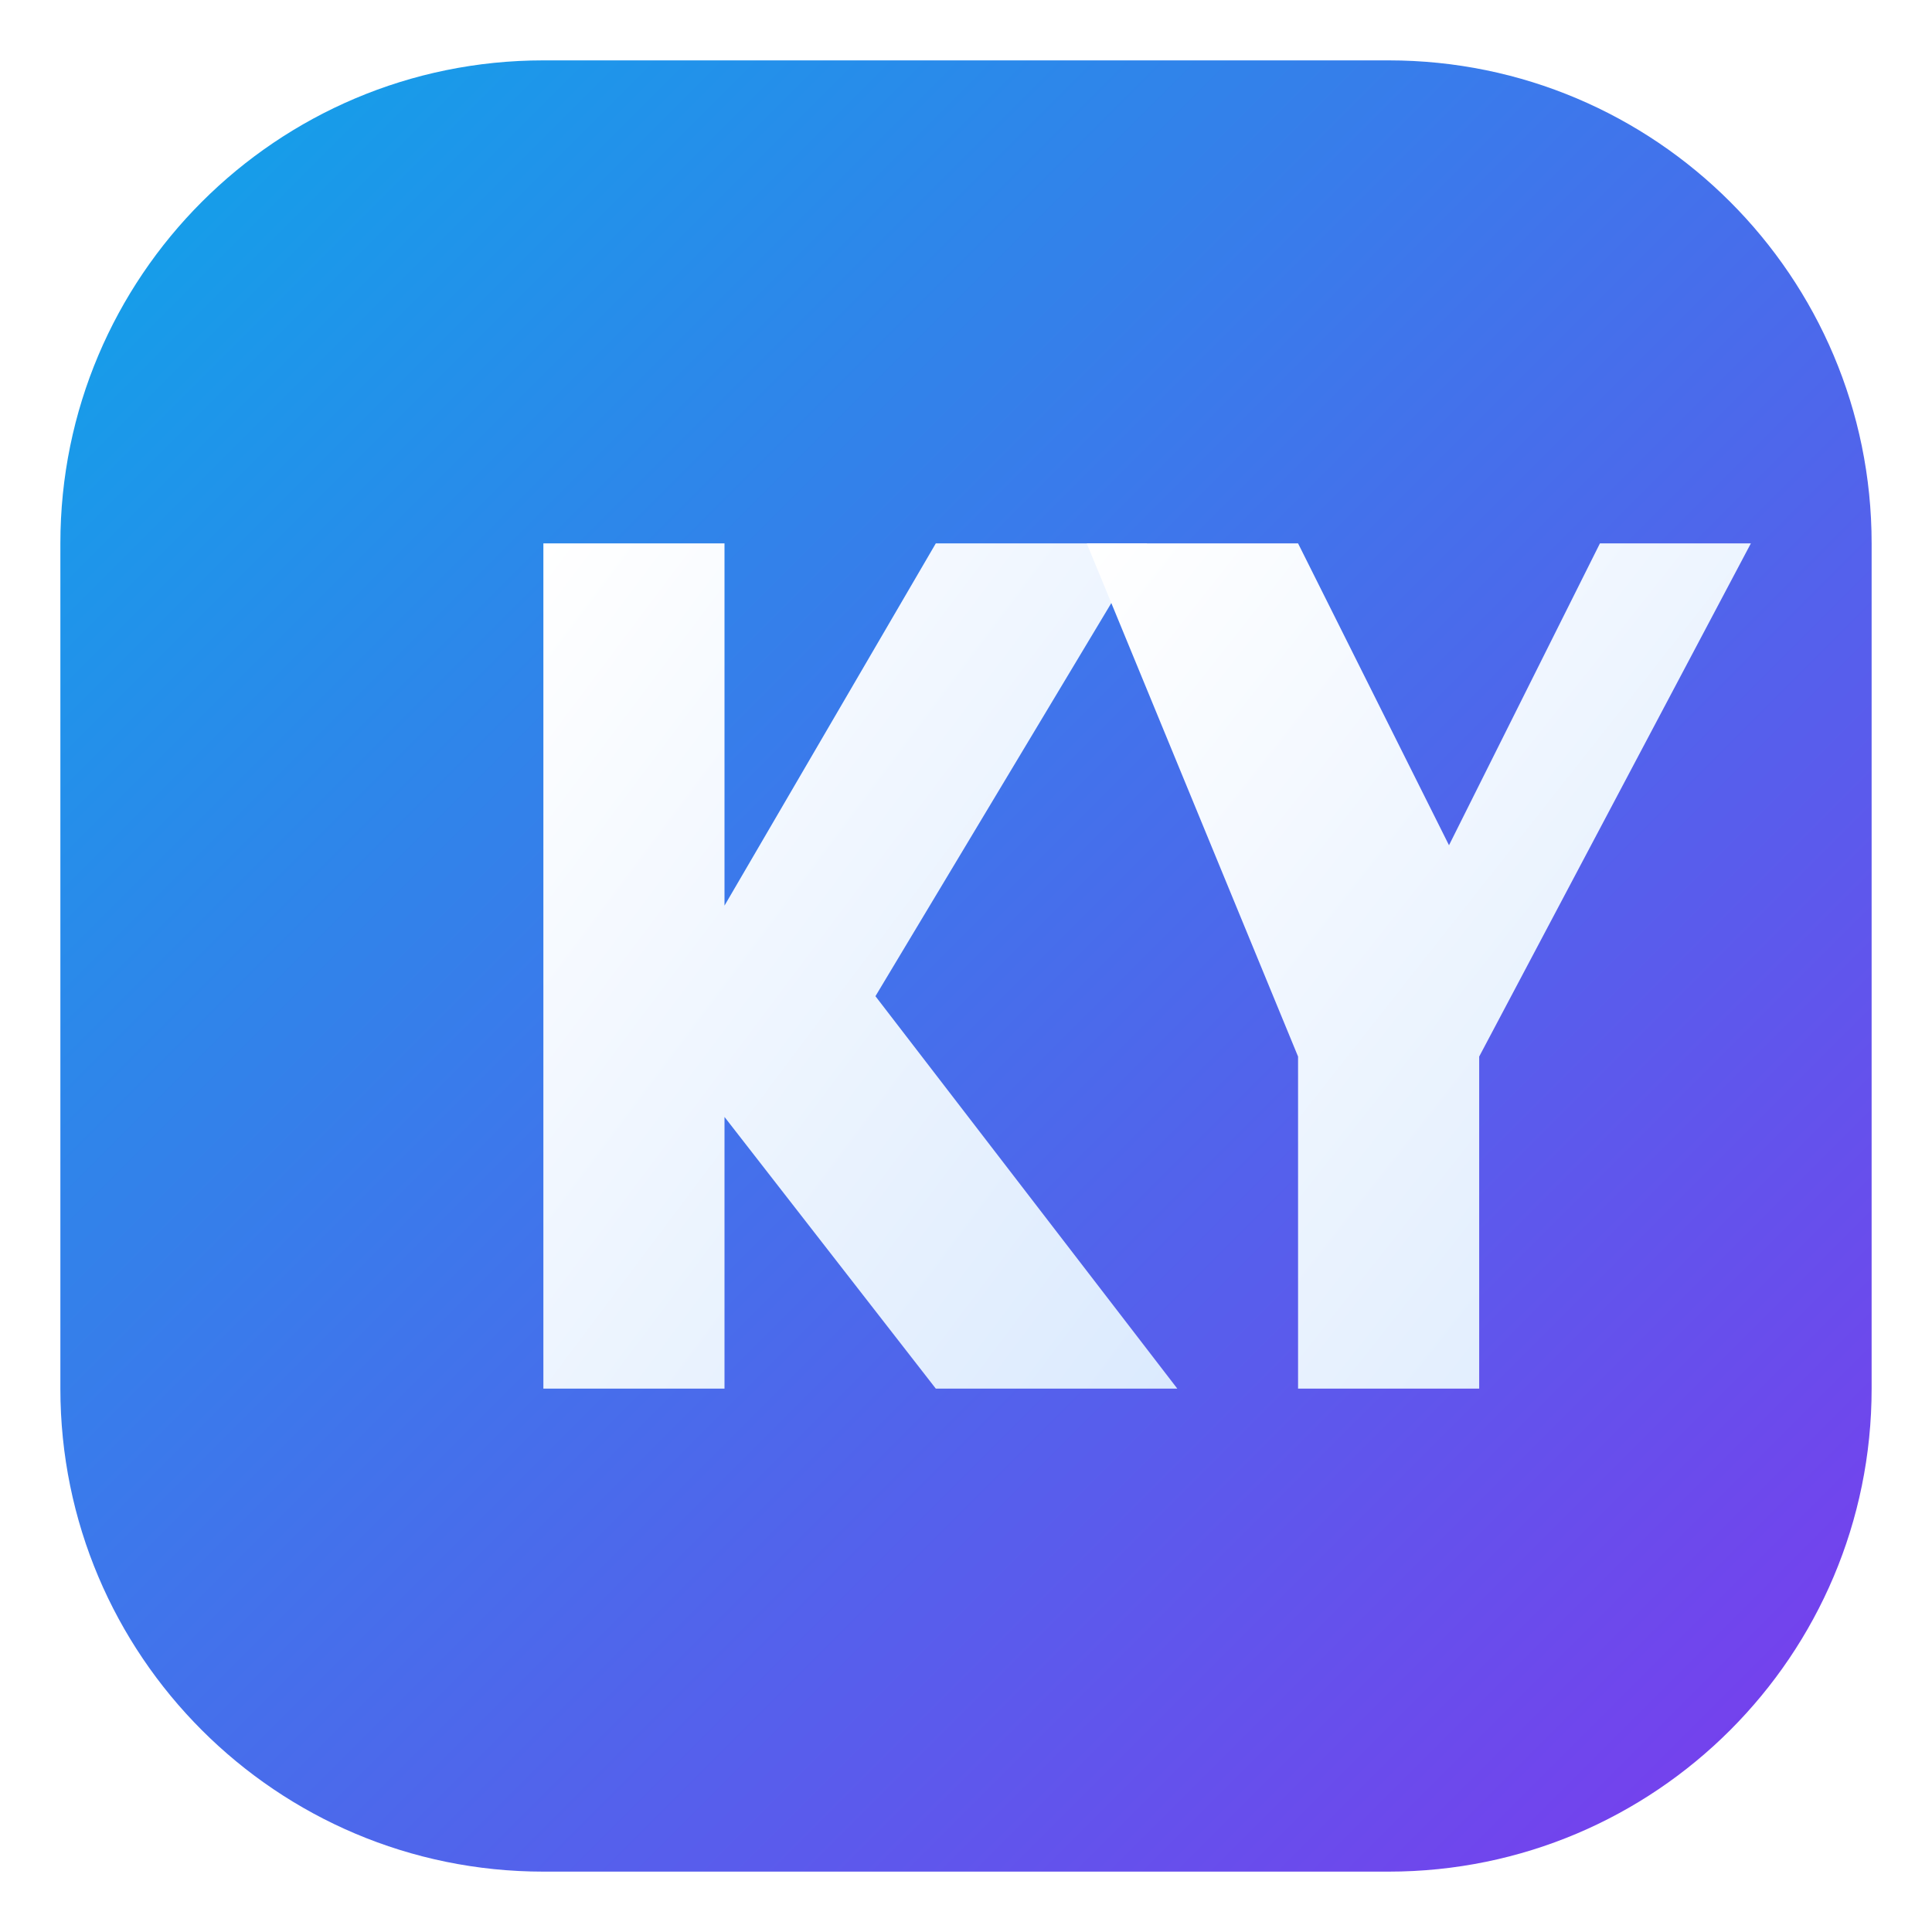
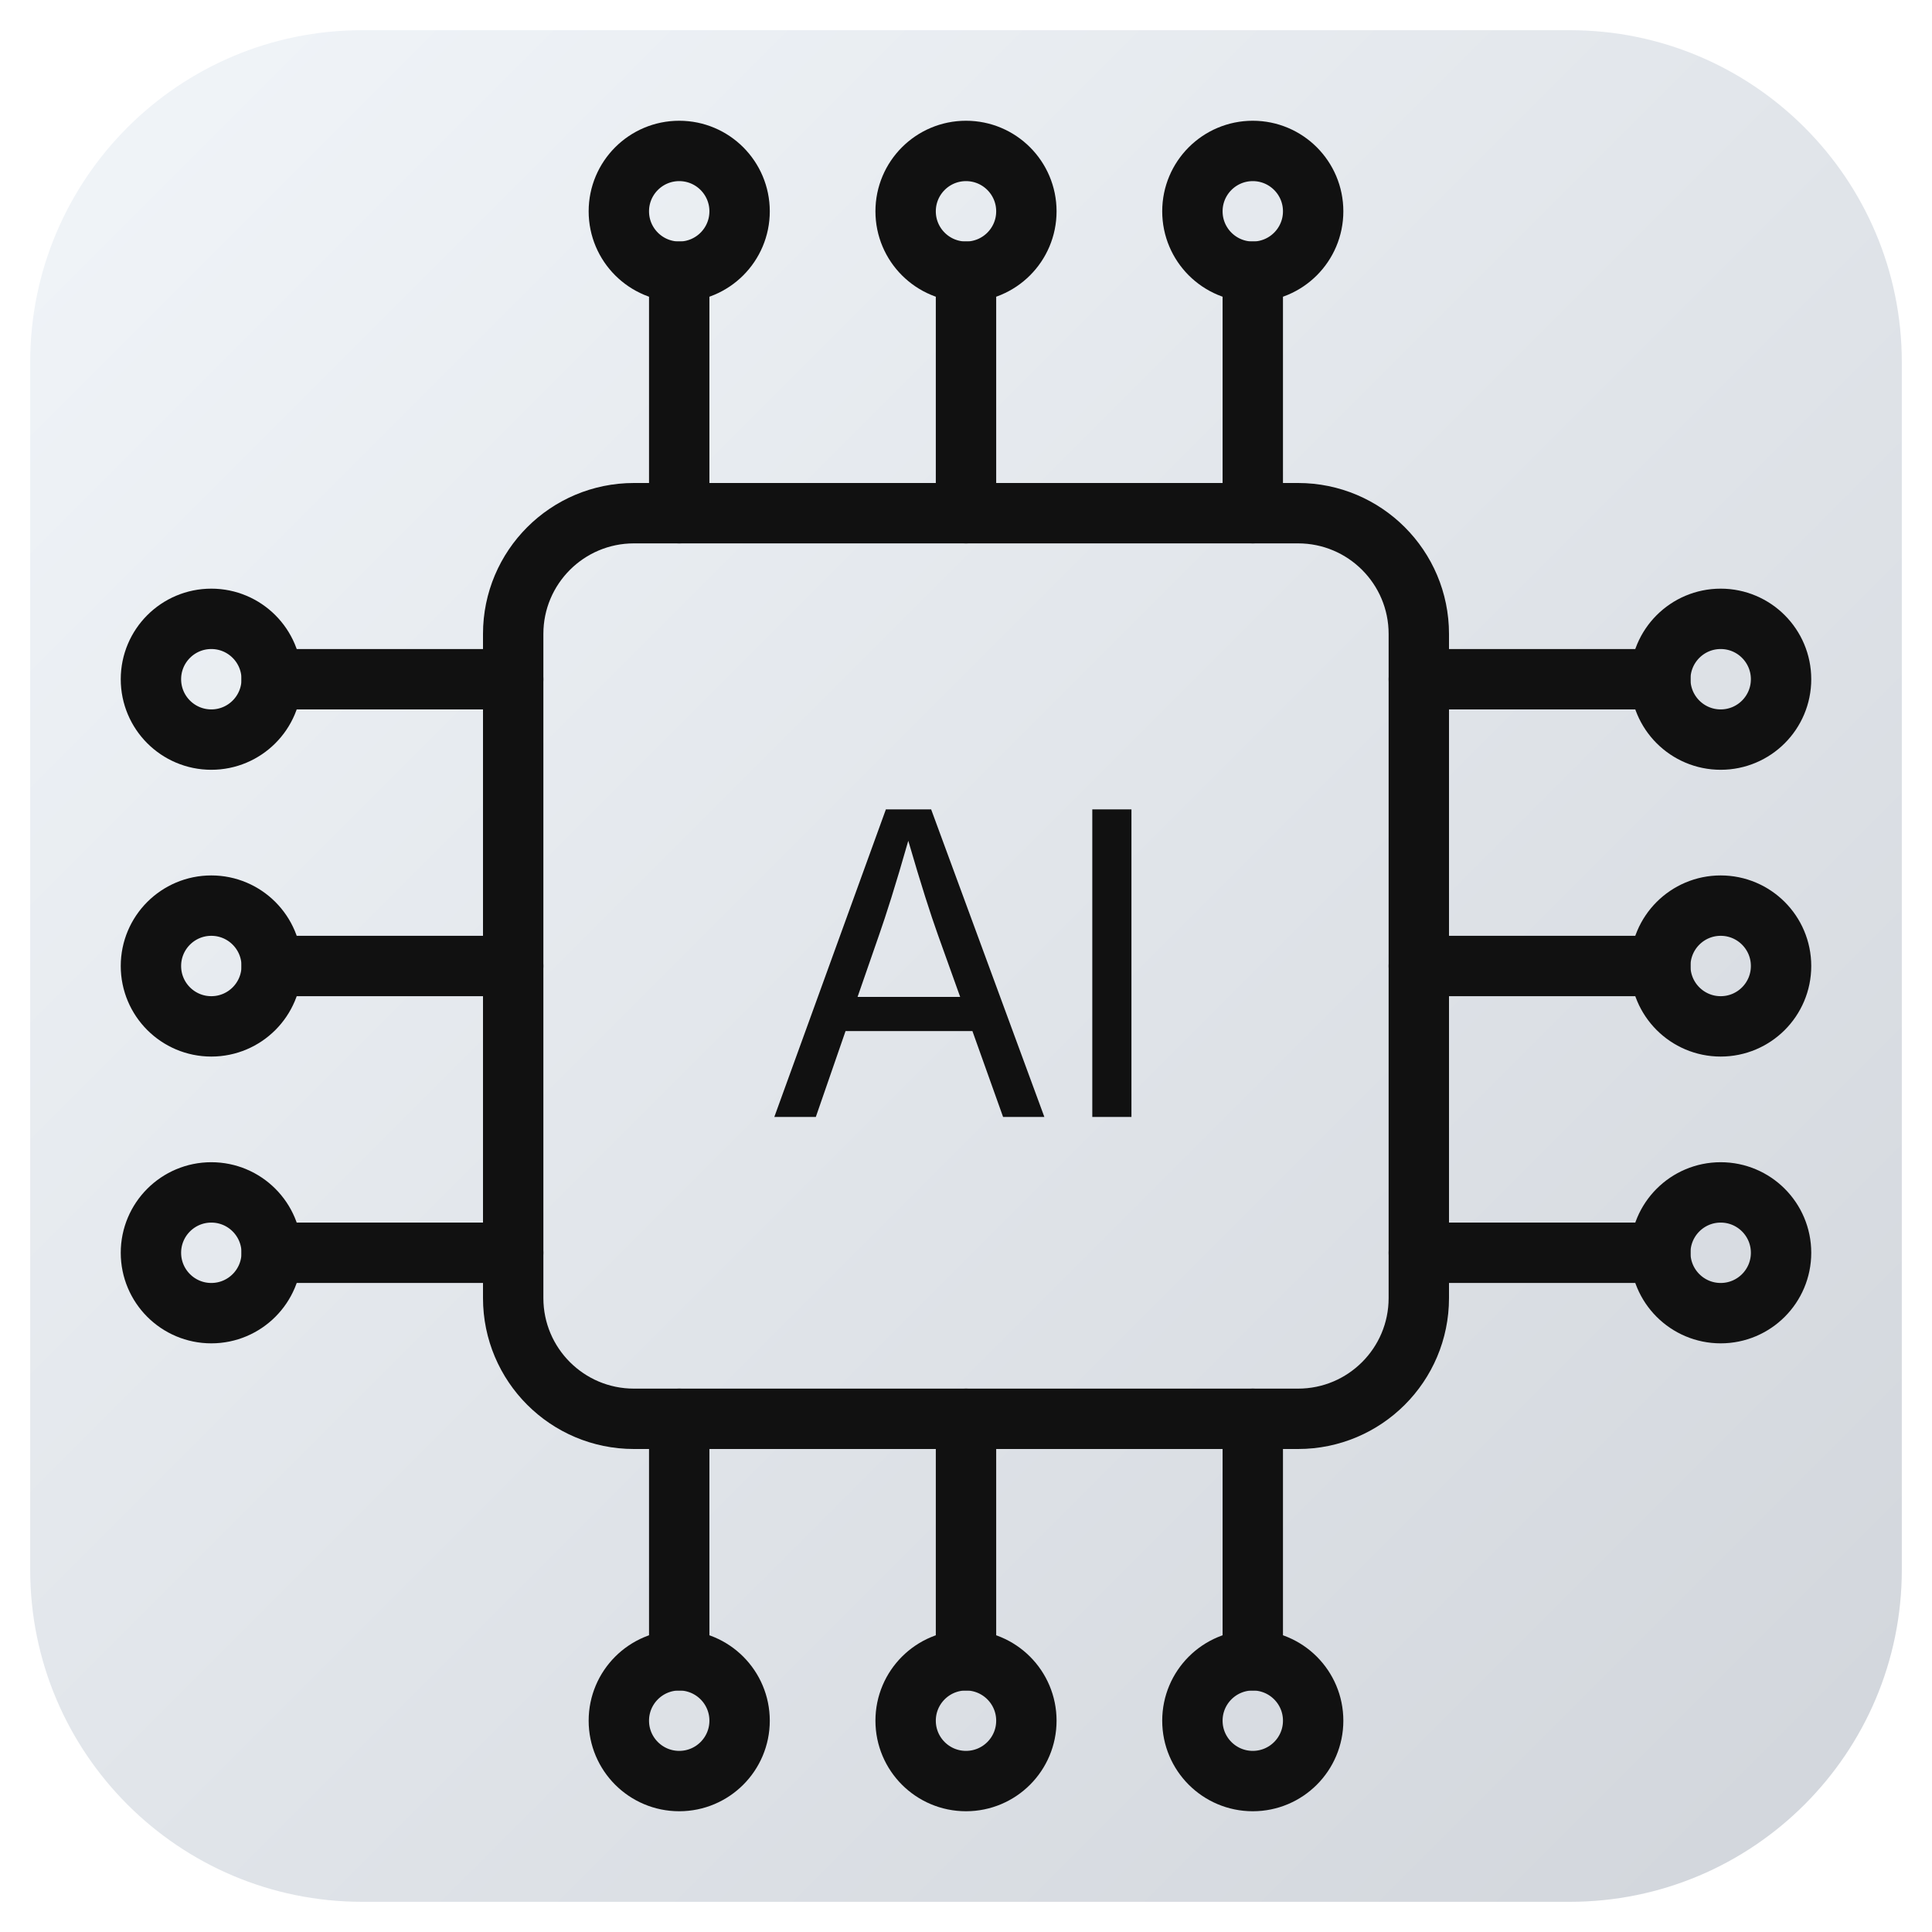
- <svg xmlns="http://www.w3.org/2000/svg" viewBox="0 0 64 64" role="img" aria-label="KV Favicon">
+ <svg xmlns="http://www.w3.org/2000/svg" viewBox="0 0 128 128" role="img" aria-label="AI Chip Favicon">
  <defs>
    <linearGradient id="bg" x1="0" y1="0" x2="1" y2="1">
-       <stop offset="0%" stop-color="#0ea5e9" />
-       <stop offset="100%" stop-color="#7c3aed" />
-     </linearGradient>
-     <linearGradient id="fg" x1="0" y1="0" x2="1" y2="1">
-       <stop offset="0%" stop-color="#ffffff" />
-       <stop offset="100%" stop-color="#dbeafe" />
+       <stop offset="0%" stop-color="#f1f5f9" />
+       <stop offset="100%" stop-color="#d1d5db" />
    </linearGradient>
  </defs>
-   <rect x="2" y="2" width="60" height="60" rx="16" fill="url(#bg)" />
-   <path d="M18 18v28h6v-9l7 9h8l-10-13 9-15h-7l-7 12V18z" fill="url(#fg)" />
-   <path d="M42 18h7l5 10 5-10h5l-9 17v11h-6V35z" fill="url(#fg)" transform="translate(-6 0)" />
+   <rect x="2" y="2" width="124" height="124" rx="22" fill="url(#bg)" />
+   <g stroke="#111111" stroke-width="4" stroke-linecap="round" stroke-linejoin="round" fill="none">
+     <rect x="34" y="34" width="60" height="60" rx="8" fill="none" />
+     <line x1="34" y1="45" x2="18" y2="45" />
+     <line x1="34" y1="64" x2="18" y2="64" />
+     <line x1="34" y1="83" x2="18" y2="83" />
+     <line x1="94" y1="45" x2="110" y2="45" />
+     <line x1="94" y1="64" x2="110" y2="64" />
+     <line x1="94" y1="83" x2="110" y2="83" />
+     <line x1="45" y1="34" x2="45" y2="18" />
+     <line x1="64" y1="34" x2="64" y2="18" />
+     <line x1="83" y1="34" x2="83" y2="18" />
+     <line x1="45" y1="94" x2="45" y2="110" />
+     <line x1="64" y1="94" x2="64" y2="110" />
+     <line x1="83" y1="94" x2="83" y2="110" />
+     <circle cx="14" cy="45" r="4" />
+     <circle cx="14" cy="64" r="4" />
+     <circle cx="14" cy="83" r="4" />
+     <circle cx="114" cy="45" r="4" />
+     <circle cx="114" cy="64" r="4" />
+     <circle cx="114" cy="83" r="4" />
+     <circle cx="45" cy="14" r="4" />
+     <circle cx="64" cy="14" r="4" />
+     <circle cx="83" cy="14" r="4" />
+     <circle cx="45" cy="114" r="4" />
+     <circle cx="64" cy="114" r="4" />
+     <circle cx="83" cy="114" r="4" />
+   </g>
+   <text x="64" y="74" text-anchor="middle" font-size="28" font-family="Inter, Arial, sans-serif" fill="#111111">AI</text>
</svg>
